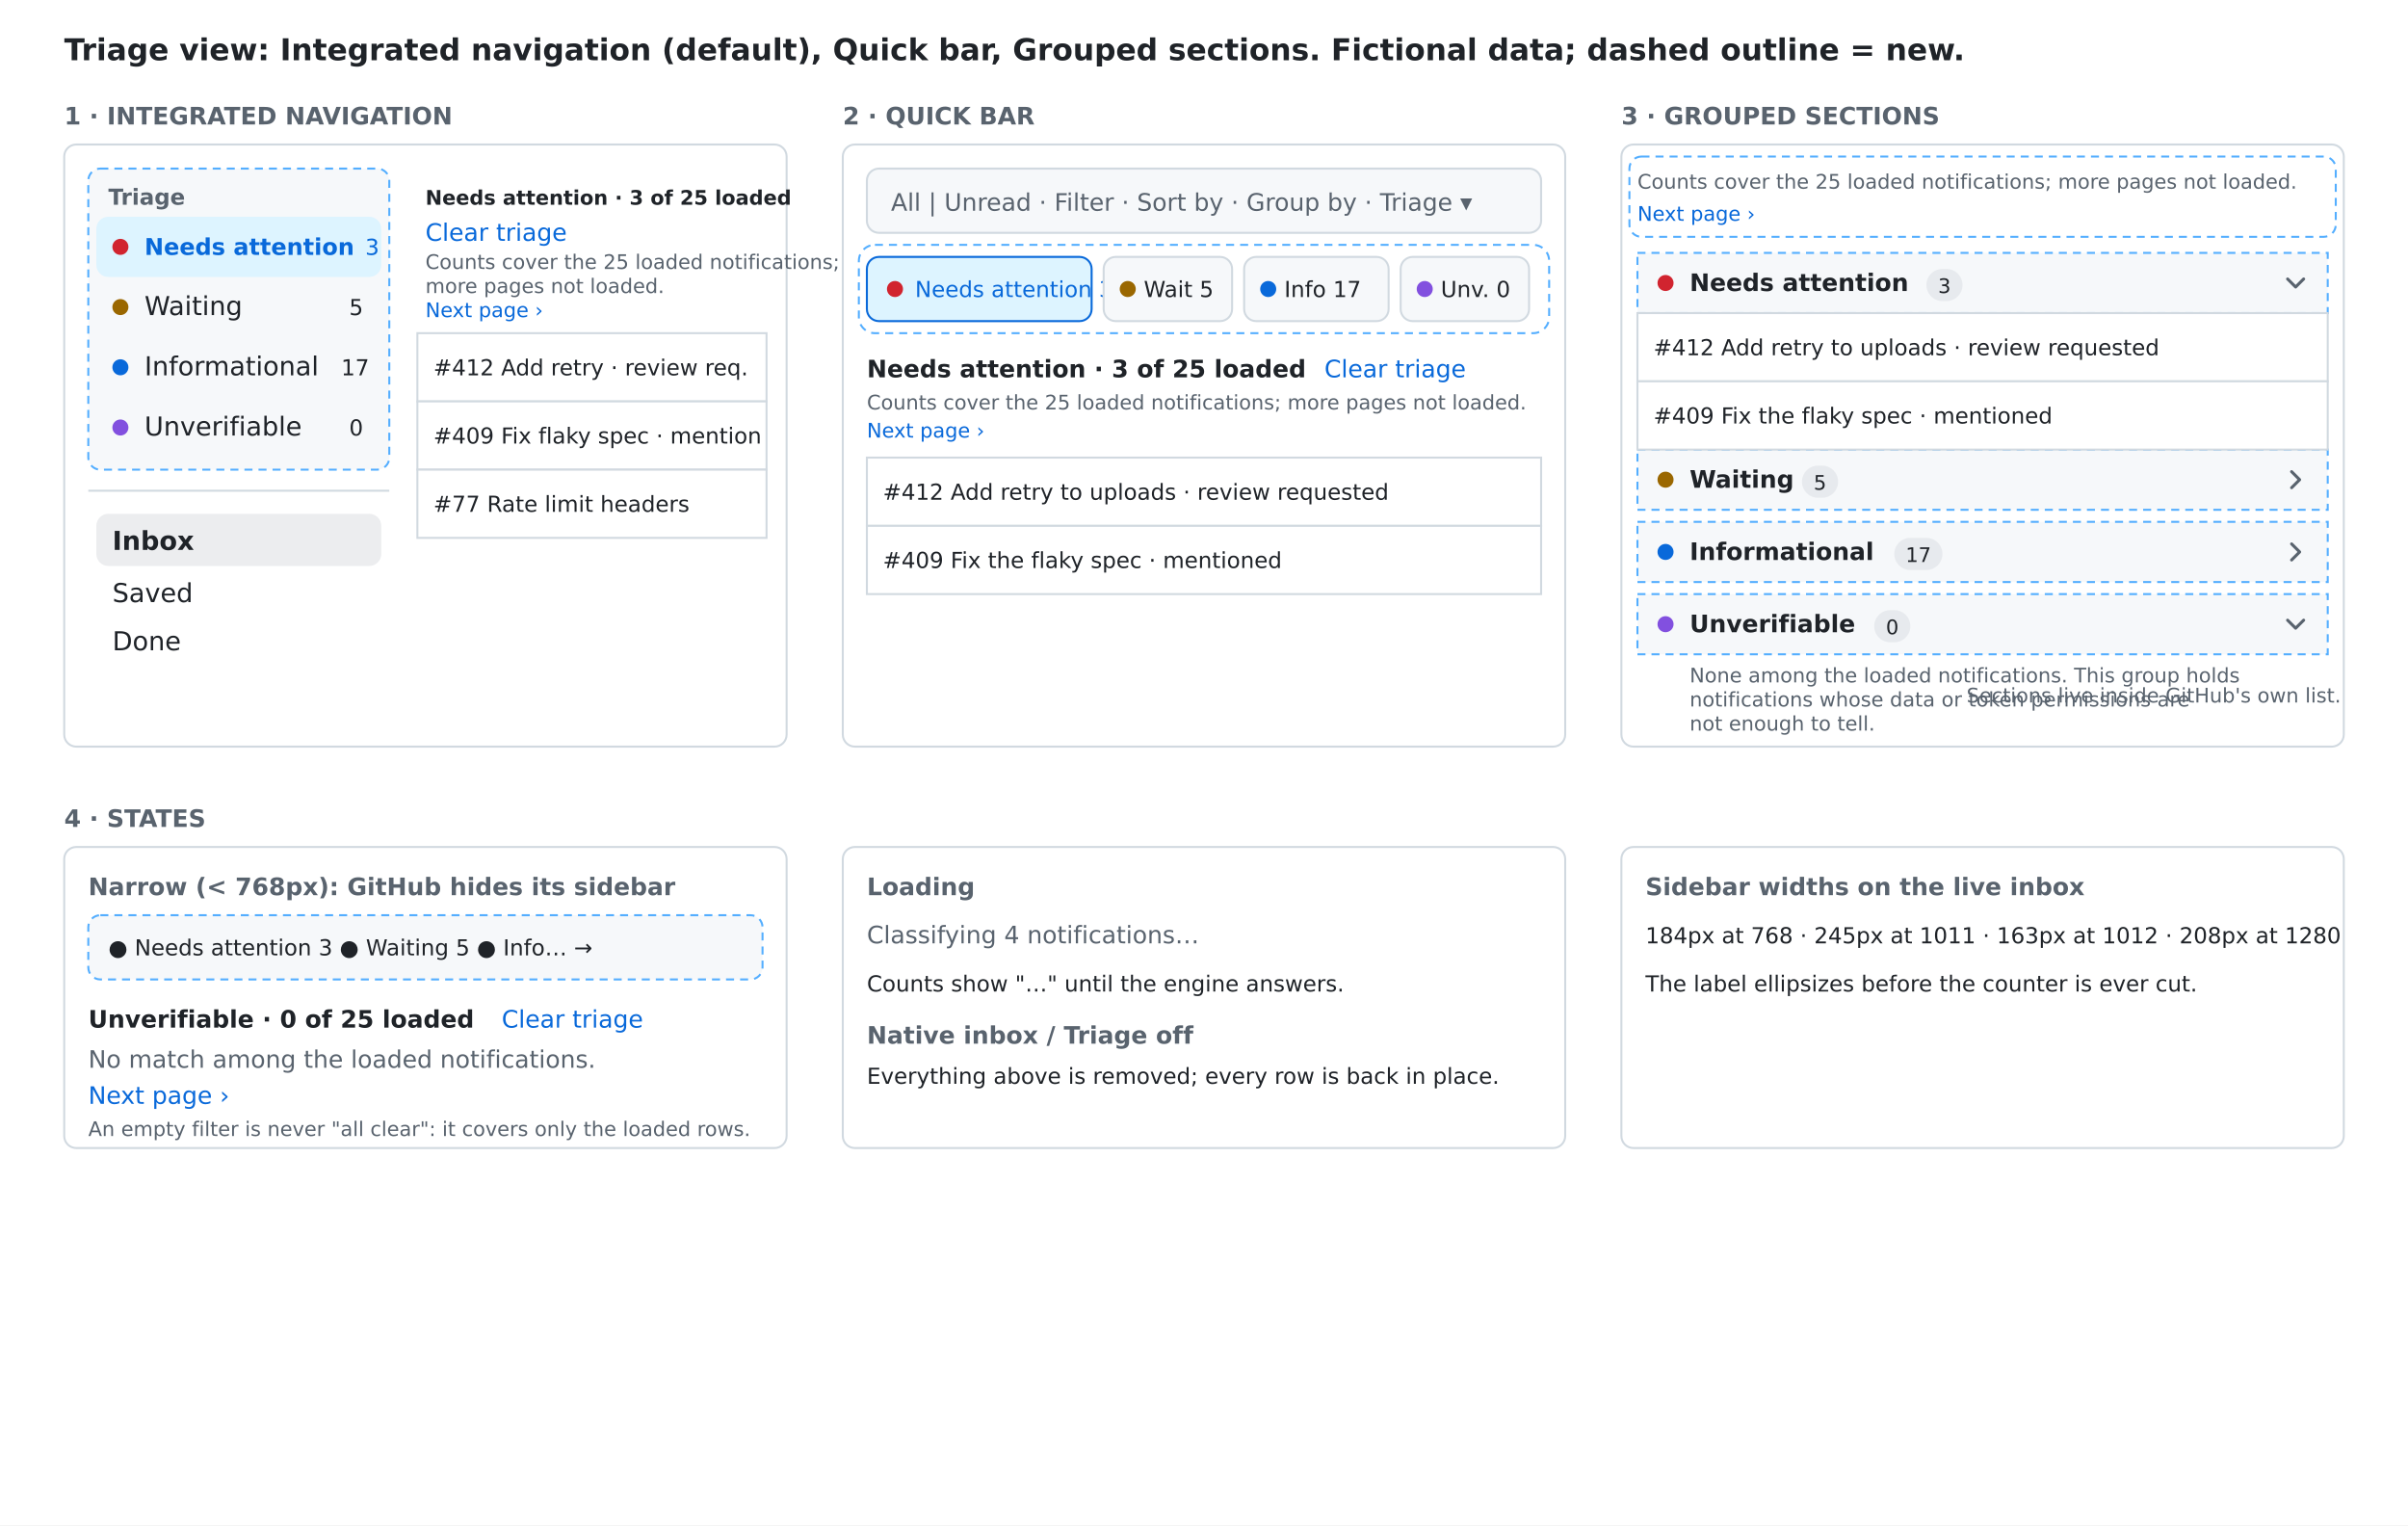
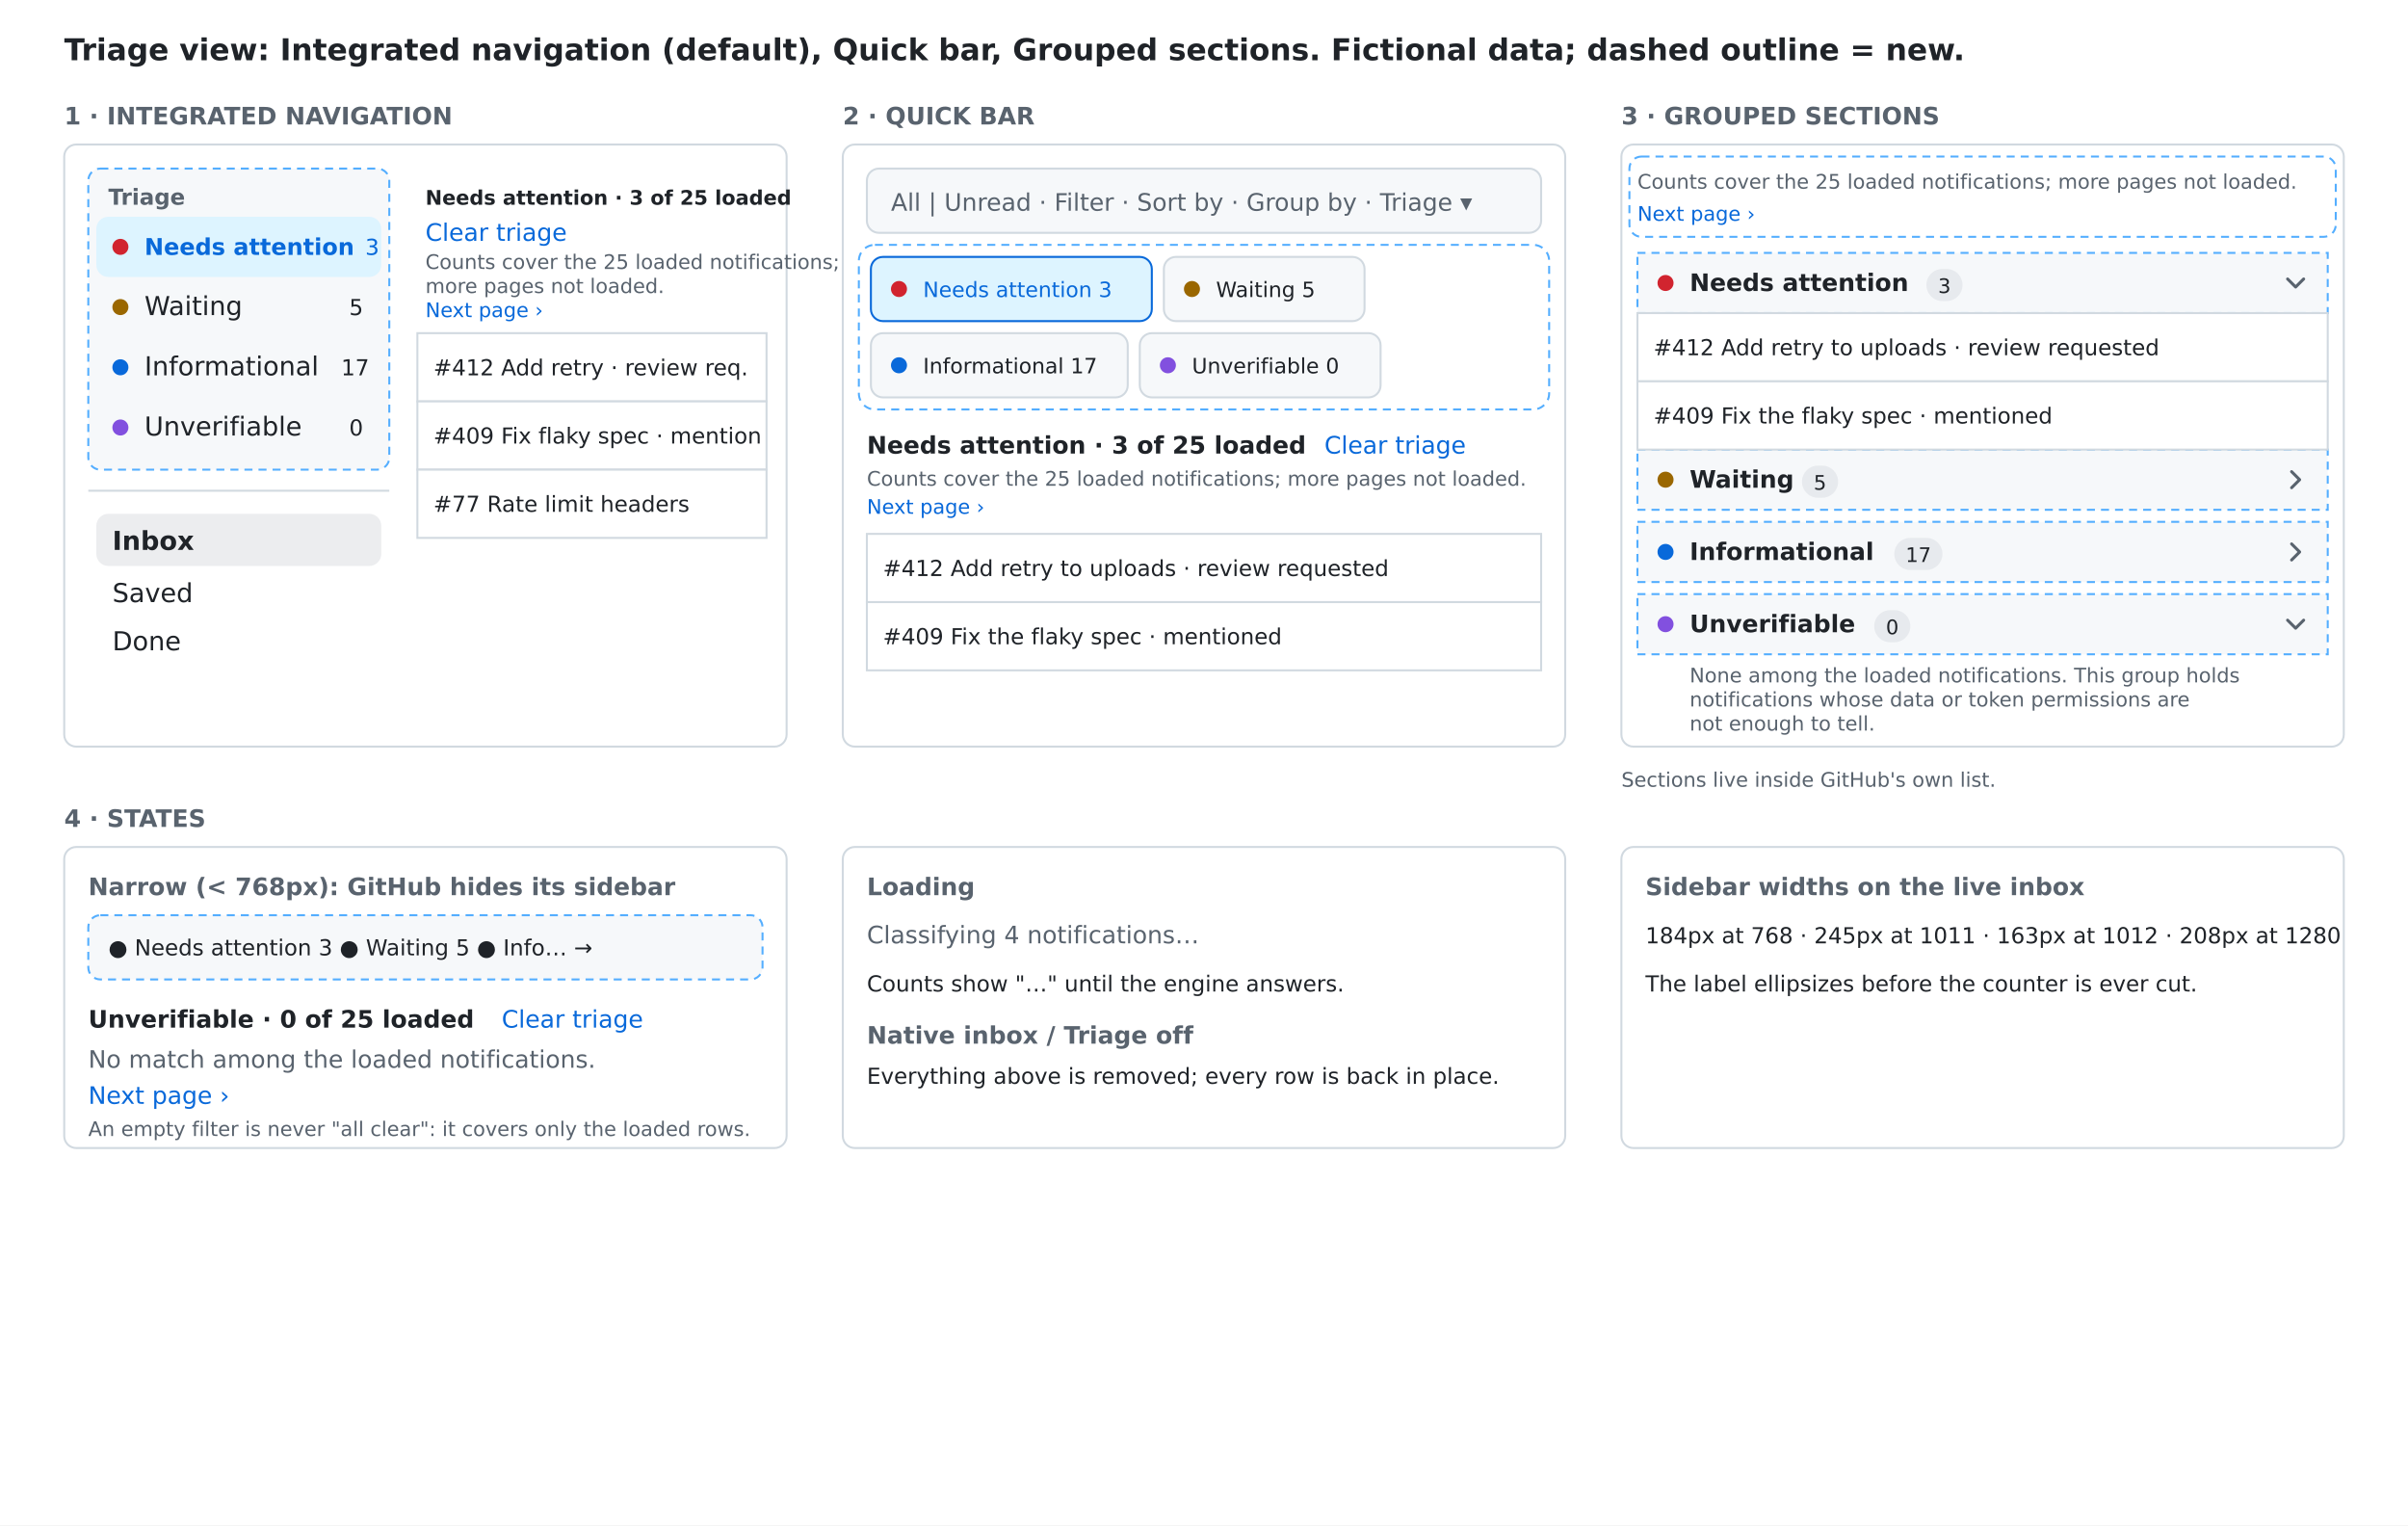
<svg xmlns="http://www.w3.org/2000/svg" width="1200" height="760" viewBox="0 0 1200 760" font-family="DejaVu Sans, sans-serif">
  <rect width="1200" height="760" fill="#fff" />
  <text x="32" y="30" font-size="15" font-weight="600" fill="#1f2328">Triage view: Integrated navigation (default), Quick bar, Grouped sections. Fictional data; dashed outline = new.</text>
  <text x="32" y="62" font-size="12" font-weight="600" fill="#59636e">1 · INTEGRATED NAVIGATION</text>
  <rect x="32" y="72" width="360" height="300" rx="6" fill="#fff" stroke="#d1d9e0" />
  <rect x="44" y="84" width="150" height="150" rx="6" fill="#f6f8fa" stroke="#54aeff" stroke-dasharray="4 3" />
  <text x="54" y="102" font-size="11" font-weight="600" fill="#59636e">Triage</text>
  <rect x="48" y="108" width="142" height="30" rx="6" fill="#ddf4ff" />
  <circle cx="60" cy="123" r="4" fill="#d1242f" />
  <text x="72" y="127" font-size="11.5" font-weight="600" fill="#0969da">Needs attention</text>
  <text x="182" y="127" font-size="11" fill="#0969da">3</text>
  <circle cx="60" cy="153" r="4" fill="#9a6700" />
  <text x="72" y="157" font-size="13" fill="#1f2328">Waiting</text>
  <text x="174" y="157" font-size="11" fill="#1f2328">5</text>
  <circle cx="60" cy="183" r="4" fill="#0969da" />
  <text x="72" y="187" font-size="13" fill="#1f2328">Informational</text>
  <text x="170" y="187" font-size="11" fill="#1f2328">17</text>
  <circle cx="60" cy="213" r="4" fill="#8250df" />
  <text x="72" y="217" font-size="13" fill="#1f2328">Unverifiable</text>
  <text x="174" y="217" font-size="11" fill="#1f2328">0</text>
  <line x1="44" y1="244.5" x2="194" y2="244.5" stroke="#d1d9e0" />
  <rect x="48" y="256" width="142" height="26" rx="6" fill="#818b9826" />
  <text x="56" y="274" font-size="13" font-weight="600" fill="#1f2328">Inbox</text>
  <text x="56" y="300" font-size="13" fill="#1f2328">Saved</text>
  <text x="56" y="324" font-size="13" fill="#1f2328">Done</text>
  <text x="212" y="102" font-size="10" font-weight="600" fill="#1f2328">Needs attention · 3 of 25 loaded</text>
  <text x="212" y="120" font-size="12" fill="#0969da">Clear triage</text>
  <text x="212" y="134" font-size="10" fill="#59636e">Counts cover the 25 loaded notifications;</text>
  <text x="212" y="146" font-size="10" fill="#59636e">more pages not loaded.</text>
  <text x="212" y="158" font-size="10" fill="#0969da">Next page ›</text>
  <g transform="translate(0,34)">
    <g fill="#fff" stroke="#d1d9e0">
      <rect x="208" y="132" width="174" height="34" />
      <rect x="208" y="166" width="174" height="34" />
      <rect x="208" y="200" width="174" height="34" />
    </g>
    <g font-size="11" fill="#1f2328">
      <text x="216" y="153">#412 Add retry · review req.</text>
      <text x="216" y="187">#409 Fix flaky spec · mention</text>
      <text x="216" y="221">#77 Rate limit headers</text>
    </g>
  </g>
  <text x="420" y="62" font-size="12" font-weight="600" fill="#59636e">2 · QUICK BAR</text>
  <rect x="420" y="72" width="360" height="300" rx="6" fill="#fff" stroke="#d1d9e0" />
  <rect x="432" y="84" width="336" height="32" rx="6" fill="#f6f8fa" stroke="#d1d9e0" />
  <text x="444" y="105" font-size="12" fill="#59636e">All | Unread · Filter · Sort by · Group by · Triage ▾</text>
  <g stroke="#54aeff" stroke-dasharray="4 3" fill="none">
-     <rect x="428" y="122" width="344" height="44" rx="8" />
+     <rect x="428" y="122" width="344" height="82" rx="8" />
  </g>
-   <rect x="432" y="128" width="112" height="32" rx="6" fill="#ddf4ff" stroke="#0969da" />
-   <circle cx="446" cy="144" r="4" fill="#d1242f" />
-   <text x="456" y="148" font-size="11" font-weight="500" fill="#0969da">Needs attention 3</text>
-   <rect x="550" y="128" width="64" height="32" rx="6" fill="#f6f8fa" stroke="#d1d9e0" />
-   <circle cx="562" cy="144" r="4" fill="#9a6700" />
-   <text x="570" y="148" font-size="11" fill="#1f2328">Wait 5</text>
-   <rect x="620" y="128" width="72" height="32" rx="6" fill="#f6f8fa" stroke="#d1d9e0" />
-   <circle cx="632" cy="144" r="4" fill="#0969da" />
-   <text x="640" y="148" font-size="11" fill="#1f2328">Info 17</text>
-   <rect x="698" y="128" width="64" height="32" rx="6" fill="#f6f8fa" stroke="#d1d9e0" />
-   <circle cx="710" cy="144" r="4" fill="#8250df" />
-   <text x="718" y="148" font-size="11" fill="#1f2328">Unv. 0</text>
-   <text x="432" y="188" font-size="12" font-weight="600" fill="#1f2328">Needs attention · 3 of 25 loaded</text>
-   <text x="660" y="188" font-size="12" fill="#0969da">Clear triage</text>
-   <text x="432" y="204" font-size="10" fill="#59636e">Counts cover the 25 loaded notifications; more pages not loaded.</text>
-   <text x="432" y="218" font-size="10" fill="#0969da">Next page ›</text>
-   <g transform="translate(0,28)">
+   <rect x="434" y="128" width="140" height="32" rx="6" fill="#ddf4ff" stroke="#0969da" />
+   <circle cx="448" cy="144" r="4" fill="#d1242f" />
+   <text x="460" y="148" font-size="10.5" font-weight="500" fill="#0969da">Needs attention 3</text>
+   <rect x="580" y="128" width="100" height="32" rx="6" fill="#f6f8fa" stroke="#d1d9e0" />
+   <circle cx="594" cy="144" r="4" fill="#9a6700" />
+   <text x="606" y="148" font-size="10.5" fill="#1f2328">Waiting 5</text>
+   <rect x="434" y="166" width="128" height="32" rx="6" fill="#f6f8fa" stroke="#d1d9e0" />
+   <circle cx="448" cy="182" r="4" fill="#0969da" />
+   <text x="460" y="186" font-size="10.5" fill="#1f2328">Informational 17</text>
+   <rect x="568" y="166" width="120" height="32" rx="6" fill="#f6f8fa" stroke="#d1d9e0" />
+   <circle cx="582" cy="182" r="4" fill="#8250df" />
+   <text x="594" y="186" font-size="10.5" fill="#1f2328">Unverifiable 0</text>
+   <text x="432" y="226" font-size="12" font-weight="600" fill="#1f2328">Needs attention · 3 of 25 loaded</text>
+   <text x="660" y="226" font-size="12" fill="#0969da">Clear triage</text>
+   <text x="432" y="242" font-size="10" fill="#59636e">Counts cover the 25 loaded notifications; more pages not loaded.</text>
+   <text x="432" y="256" font-size="10" fill="#0969da">Next page ›</text>
+   <g transform="translate(0,66)">
    <g fill="#fff" stroke="#d1d9e0">
      <rect x="432" y="200" width="336" height="34" />
      <rect x="432" y="234" width="336" height="34" />
    </g>
    <g font-size="11" fill="#1f2328">
      <text x="440" y="221">#412 Add retry to uploads · review requested</text>
      <text x="440" y="255">#409 Fix the flaky spec · mentioned</text>
    </g>
  </g>
  <text x="808" y="62" font-size="12" font-weight="600" fill="#59636e">3 · GROUPED SECTIONS</text>
  <rect x="808" y="72" width="360" height="300" rx="6" fill="#fff" stroke="#d1d9e0" />
  <g stroke="#54aeff" stroke-dasharray="4 3" fill="none">
    <rect x="812" y="78" width="352" height="40" rx="6" />
  </g>
  <text x="816" y="94" font-size="10" fill="#59636e">Counts cover the 25 loaded notifications; more pages not loaded.</text>
  <text x="816" y="110" font-size="10" fill="#0969da">Next page ›</text>
  <g transform="translate(0,46)">
    <g stroke="#54aeff" stroke-dasharray="4 3" fill="#f6f8fa">
      <rect x="816" y="80" width="344" height="30" />
      <rect x="816" y="178" width="344" height="30" />
      <rect x="816" y="214" width="344" height="30" />
      <rect x="816" y="250" width="344" height="30" />
    </g>
    <circle cx="830" cy="95" r="4" fill="#d1242f" />
    <text x="842" y="99" font-size="12" font-weight="600" fill="#1f2328">Needs attention</text>
    <rect x="960" y="88" width="18" height="16" rx="8" fill="#818b981f" />
    <text x="969.0" y="100" font-size="10" text-anchor="middle" fill="#1f2328">3</text>
    <path d="M1140 93 l4 4 l4 -4" fill="none" stroke="#59636e" stroke-width="1.5" stroke-linecap="round" stroke-linejoin="round" />
    <g fill="#fff" stroke="#d1d9e0">
      <rect x="816" y="110" width="344" height="34" />
      <rect x="816" y="144" width="344" height="34" />
    </g>
    <g font-size="11" fill="#1f2328">
      <text x="824" y="131">#412 Add retry to uploads · review requested</text>
      <text x="824" y="165">#409 Fix the flaky spec · mentioned</text>
    </g>
    <circle cx="830" cy="193" r="4" fill="#9a6700" />
    <text x="842" y="197" font-size="12" font-weight="600" fill="#1f2328">Waiting</text>
    <rect x="898" y="186" width="18" height="16" rx="8" fill="#818b981f" />
    <text x="907.0" y="198" font-size="10" text-anchor="middle" fill="#1f2328">5</text>
    <path d="M1142 189 l4 4 l-4 4" fill="none" stroke="#59636e" stroke-width="1.5" stroke-linecap="round" stroke-linejoin="round" />
    <circle cx="830" cy="229" r="4" fill="#0969da" />
    <text x="842" y="233" font-size="12" font-weight="600" fill="#1f2328">Informational</text>
    <rect x="944" y="222" width="24" height="16" rx="8" fill="#818b981f" />
    <text x="956.0" y="234" font-size="10" text-anchor="middle" fill="#1f2328">17</text>
    <path d="M1142 225 l4 4 l-4 4" fill="none" stroke="#59636e" stroke-width="1.5" stroke-linecap="round" stroke-linejoin="round" />
    <circle cx="830" cy="265" r="4" fill="#8250df" />
    <text x="842" y="269" font-size="12" font-weight="600" fill="#1f2328">Unverifiable</text>
    <rect x="934" y="258" width="18" height="16" rx="8" fill="#818b981f" />
    <text x="943.0" y="270" font-size="10" text-anchor="middle" fill="#1f2328">0</text>
    <path d="M1140 263 l4 4 l4 -4" fill="none" stroke="#59636e" stroke-width="1.5" stroke-linecap="round" stroke-linejoin="round" />
    <text x="842" y="294" font-size="10" fill="#59636e">None among the loaded notifications. This group holds</text>
    <text x="842" y="306" font-size="10" fill="#59636e">notifications whose data or token permissions are</text>
    <text x="842" y="318" font-size="10" fill="#59636e">not enough to tell.</text>
  </g>
-   <text x="980" y="350" font-size="10" fill="#59636e">Sections live inside GitHub's own list.</text>
+   <text x="808" y="392" font-size="10" fill="#59636e">Sections live inside GitHub's own list.</text>
  <text x="32" y="412" font-size="12" font-weight="600" fill="#59636e">4 · STATES</text>
  <rect x="32" y="422" width="360" height="150" rx="6" fill="#fff" stroke="#d1d9e0" />
  <text x="44" y="446" font-size="12" font-weight="600" fill="#59636e">Narrow (&lt; 768px): GitHub hides its sidebar</text>
  <rect x="44" y="456" width="336" height="32" rx="6" fill="#f6f8fa" stroke="#54aeff" stroke-dasharray="4 3" />
  <text x="54" y="476" font-size="11" fill="#1f2328">● Needs attention 3   ● Waiting 5   ● Info… →</text>
  <text x="44" y="512" font-size="12" font-weight="600" fill="#1f2328">Unverifiable · 0 of 25 loaded</text>
  <text x="250" y="512" font-size="12" fill="#0969da">Clear triage</text>
  <text x="44" y="532" font-size="12" fill="#59636e">No match among the loaded notifications.</text>
  <text x="44" y="550" font-size="12" fill="#0969da">Next page ›</text>
  <text x="44" y="566" font-size="10" fill="#59636e">An empty filter is never "all clear": it covers only the loaded rows.</text>
  <rect x="420" y="422" width="360" height="150" rx="6" fill="#fff" stroke="#d1d9e0" />
  <text x="432" y="446" font-size="12" font-weight="600" fill="#59636e">Loading</text>
  <text x="432" y="470" font-size="12" fill="#59636e">Classifying 4 notifications…</text>
  <text x="432" y="494" font-size="11" fill="#1f2328">Counts show "…" until the engine answers.</text>
  <text x="432" y="520" font-size="12" font-weight="600" fill="#59636e">Native inbox / Triage off</text>
  <text x="432" y="540" font-size="11" fill="#1f2328">Everything above is removed; every row is back in place.</text>
  <rect x="808" y="422" width="360" height="150" rx="6" fill="#fff" stroke="#d1d9e0" />
  <text x="820" y="446" font-size="12" font-weight="600" fill="#59636e">Sidebar widths on the live inbox</text>
  <text x="820" y="470" font-size="11" fill="#1f2328">184px at 768 · 245px at 1011 · 163px at 1012 · 208px at 1280</text>
  <text x="820" y="494" font-size="11" fill="#1f2328">The label ellipsizes before the counter is ever cut.</text>
</svg>
